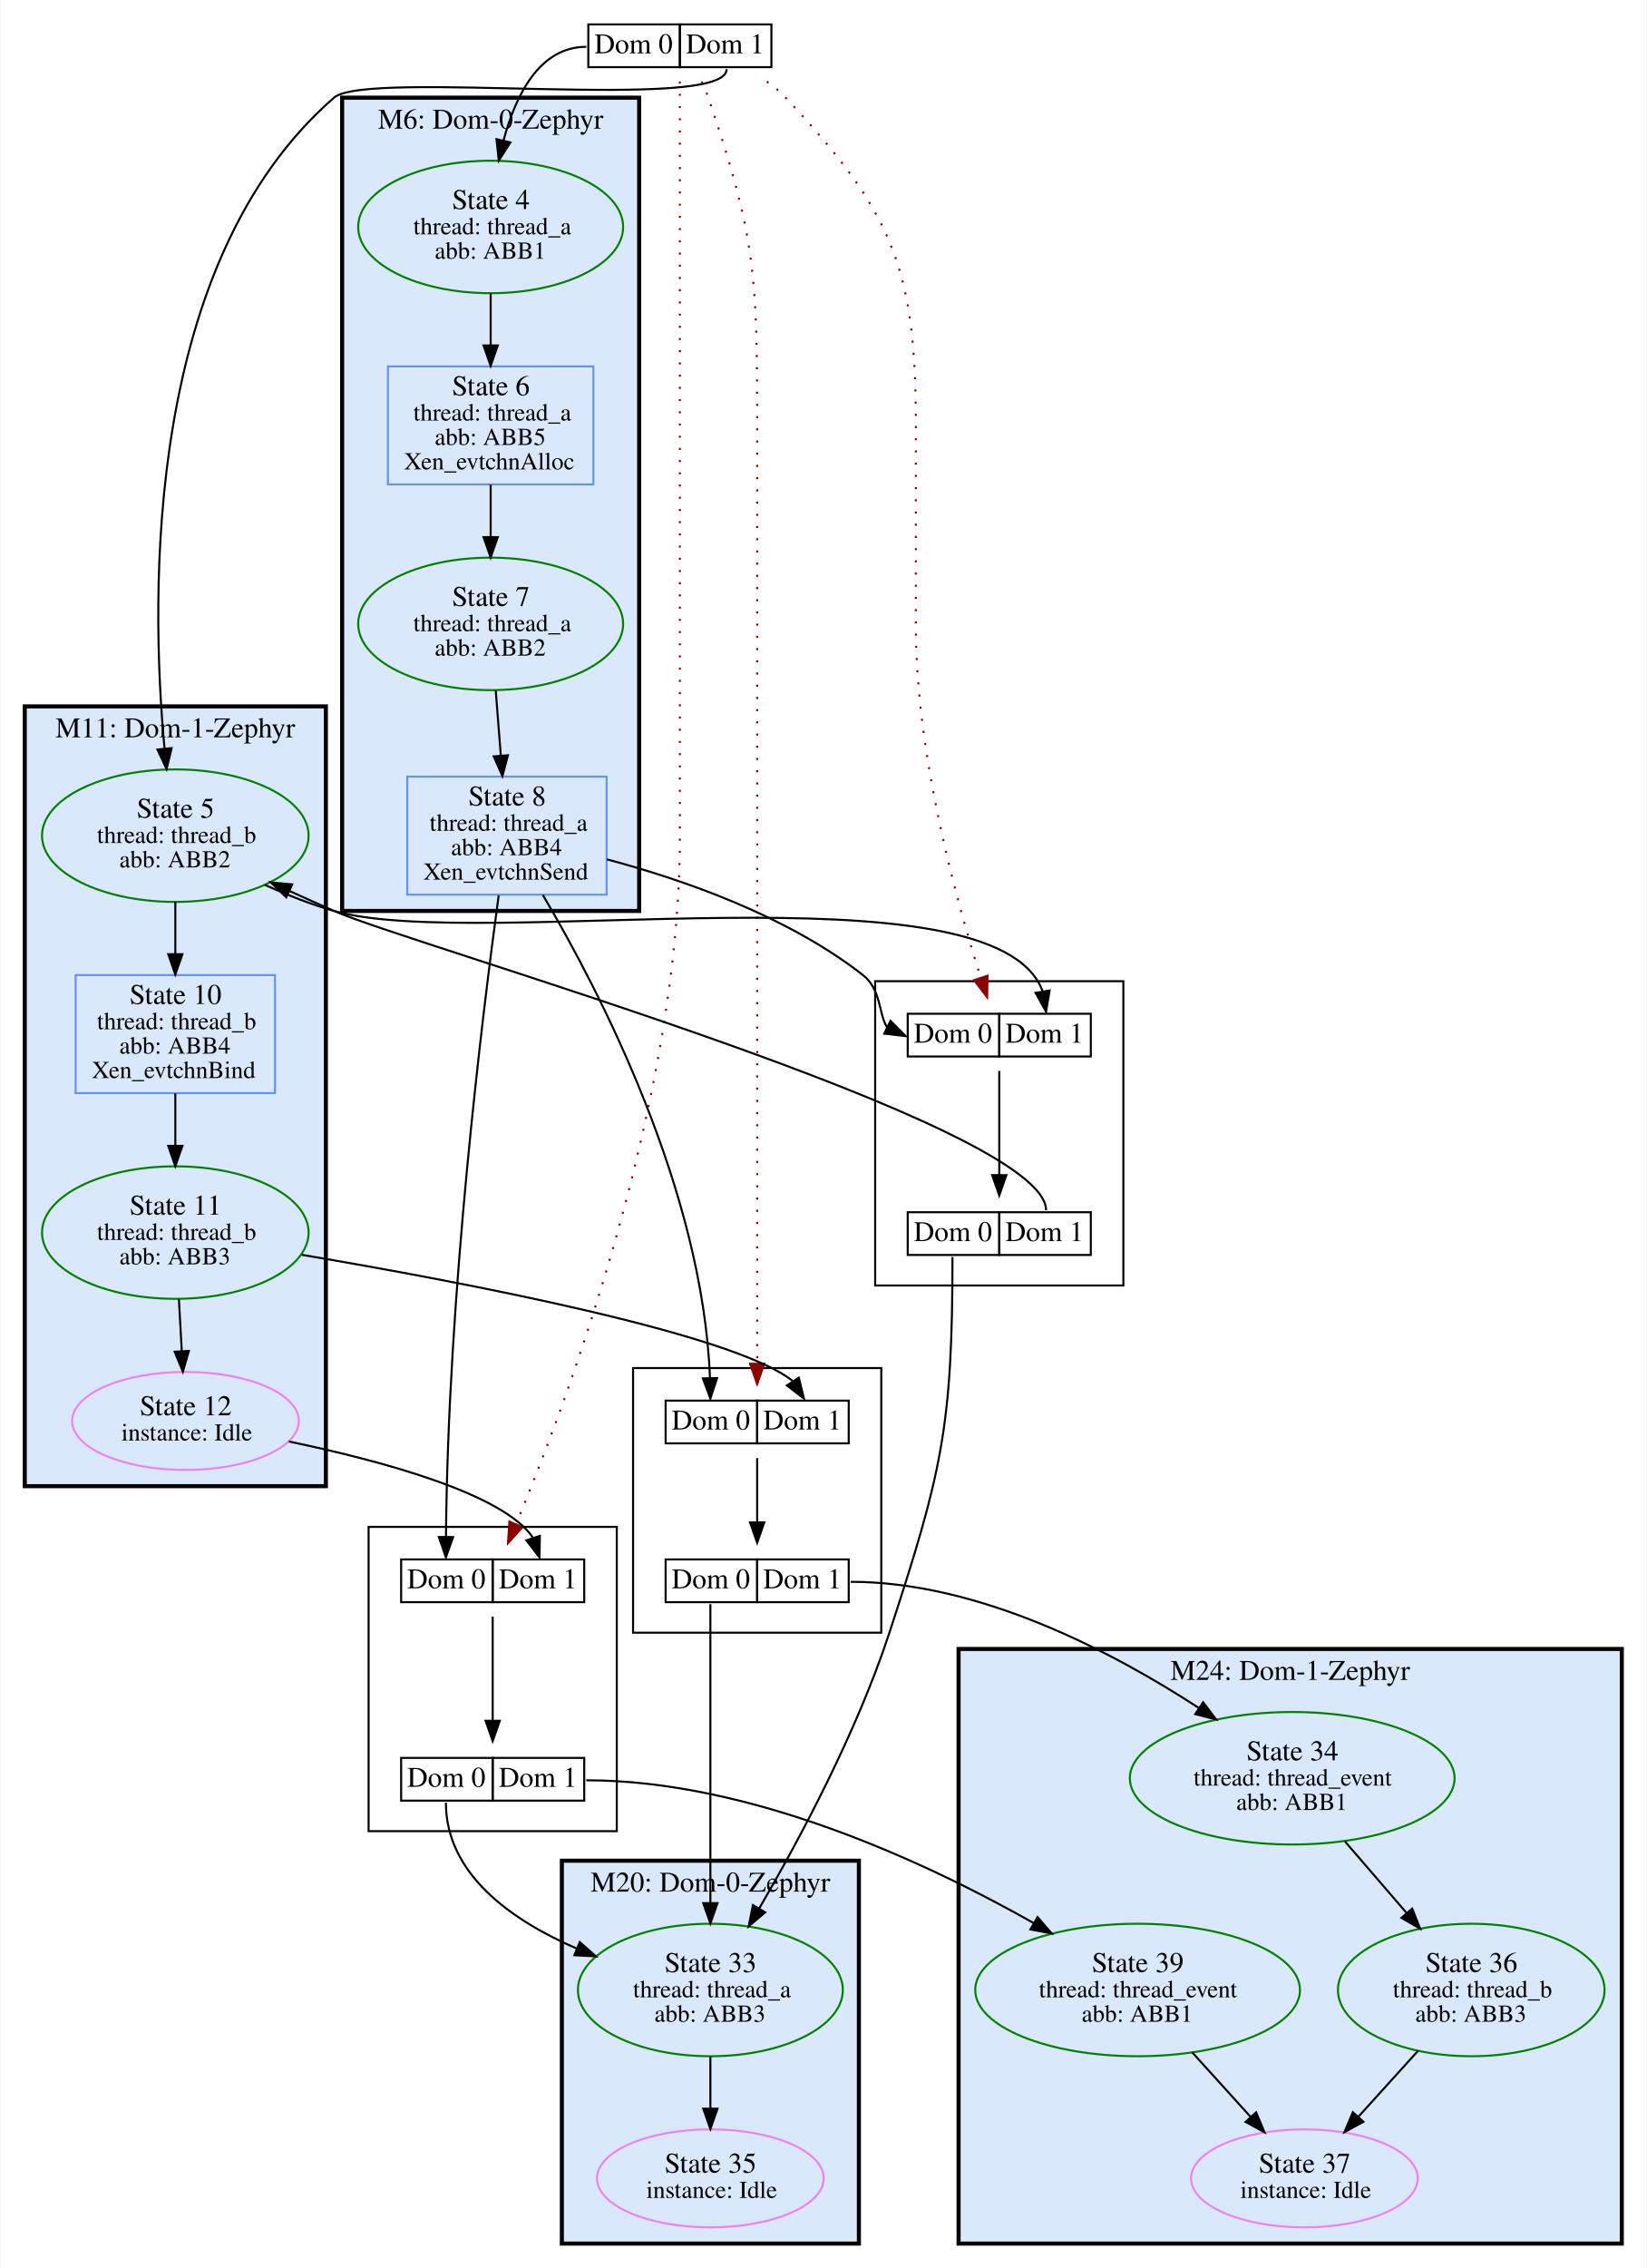
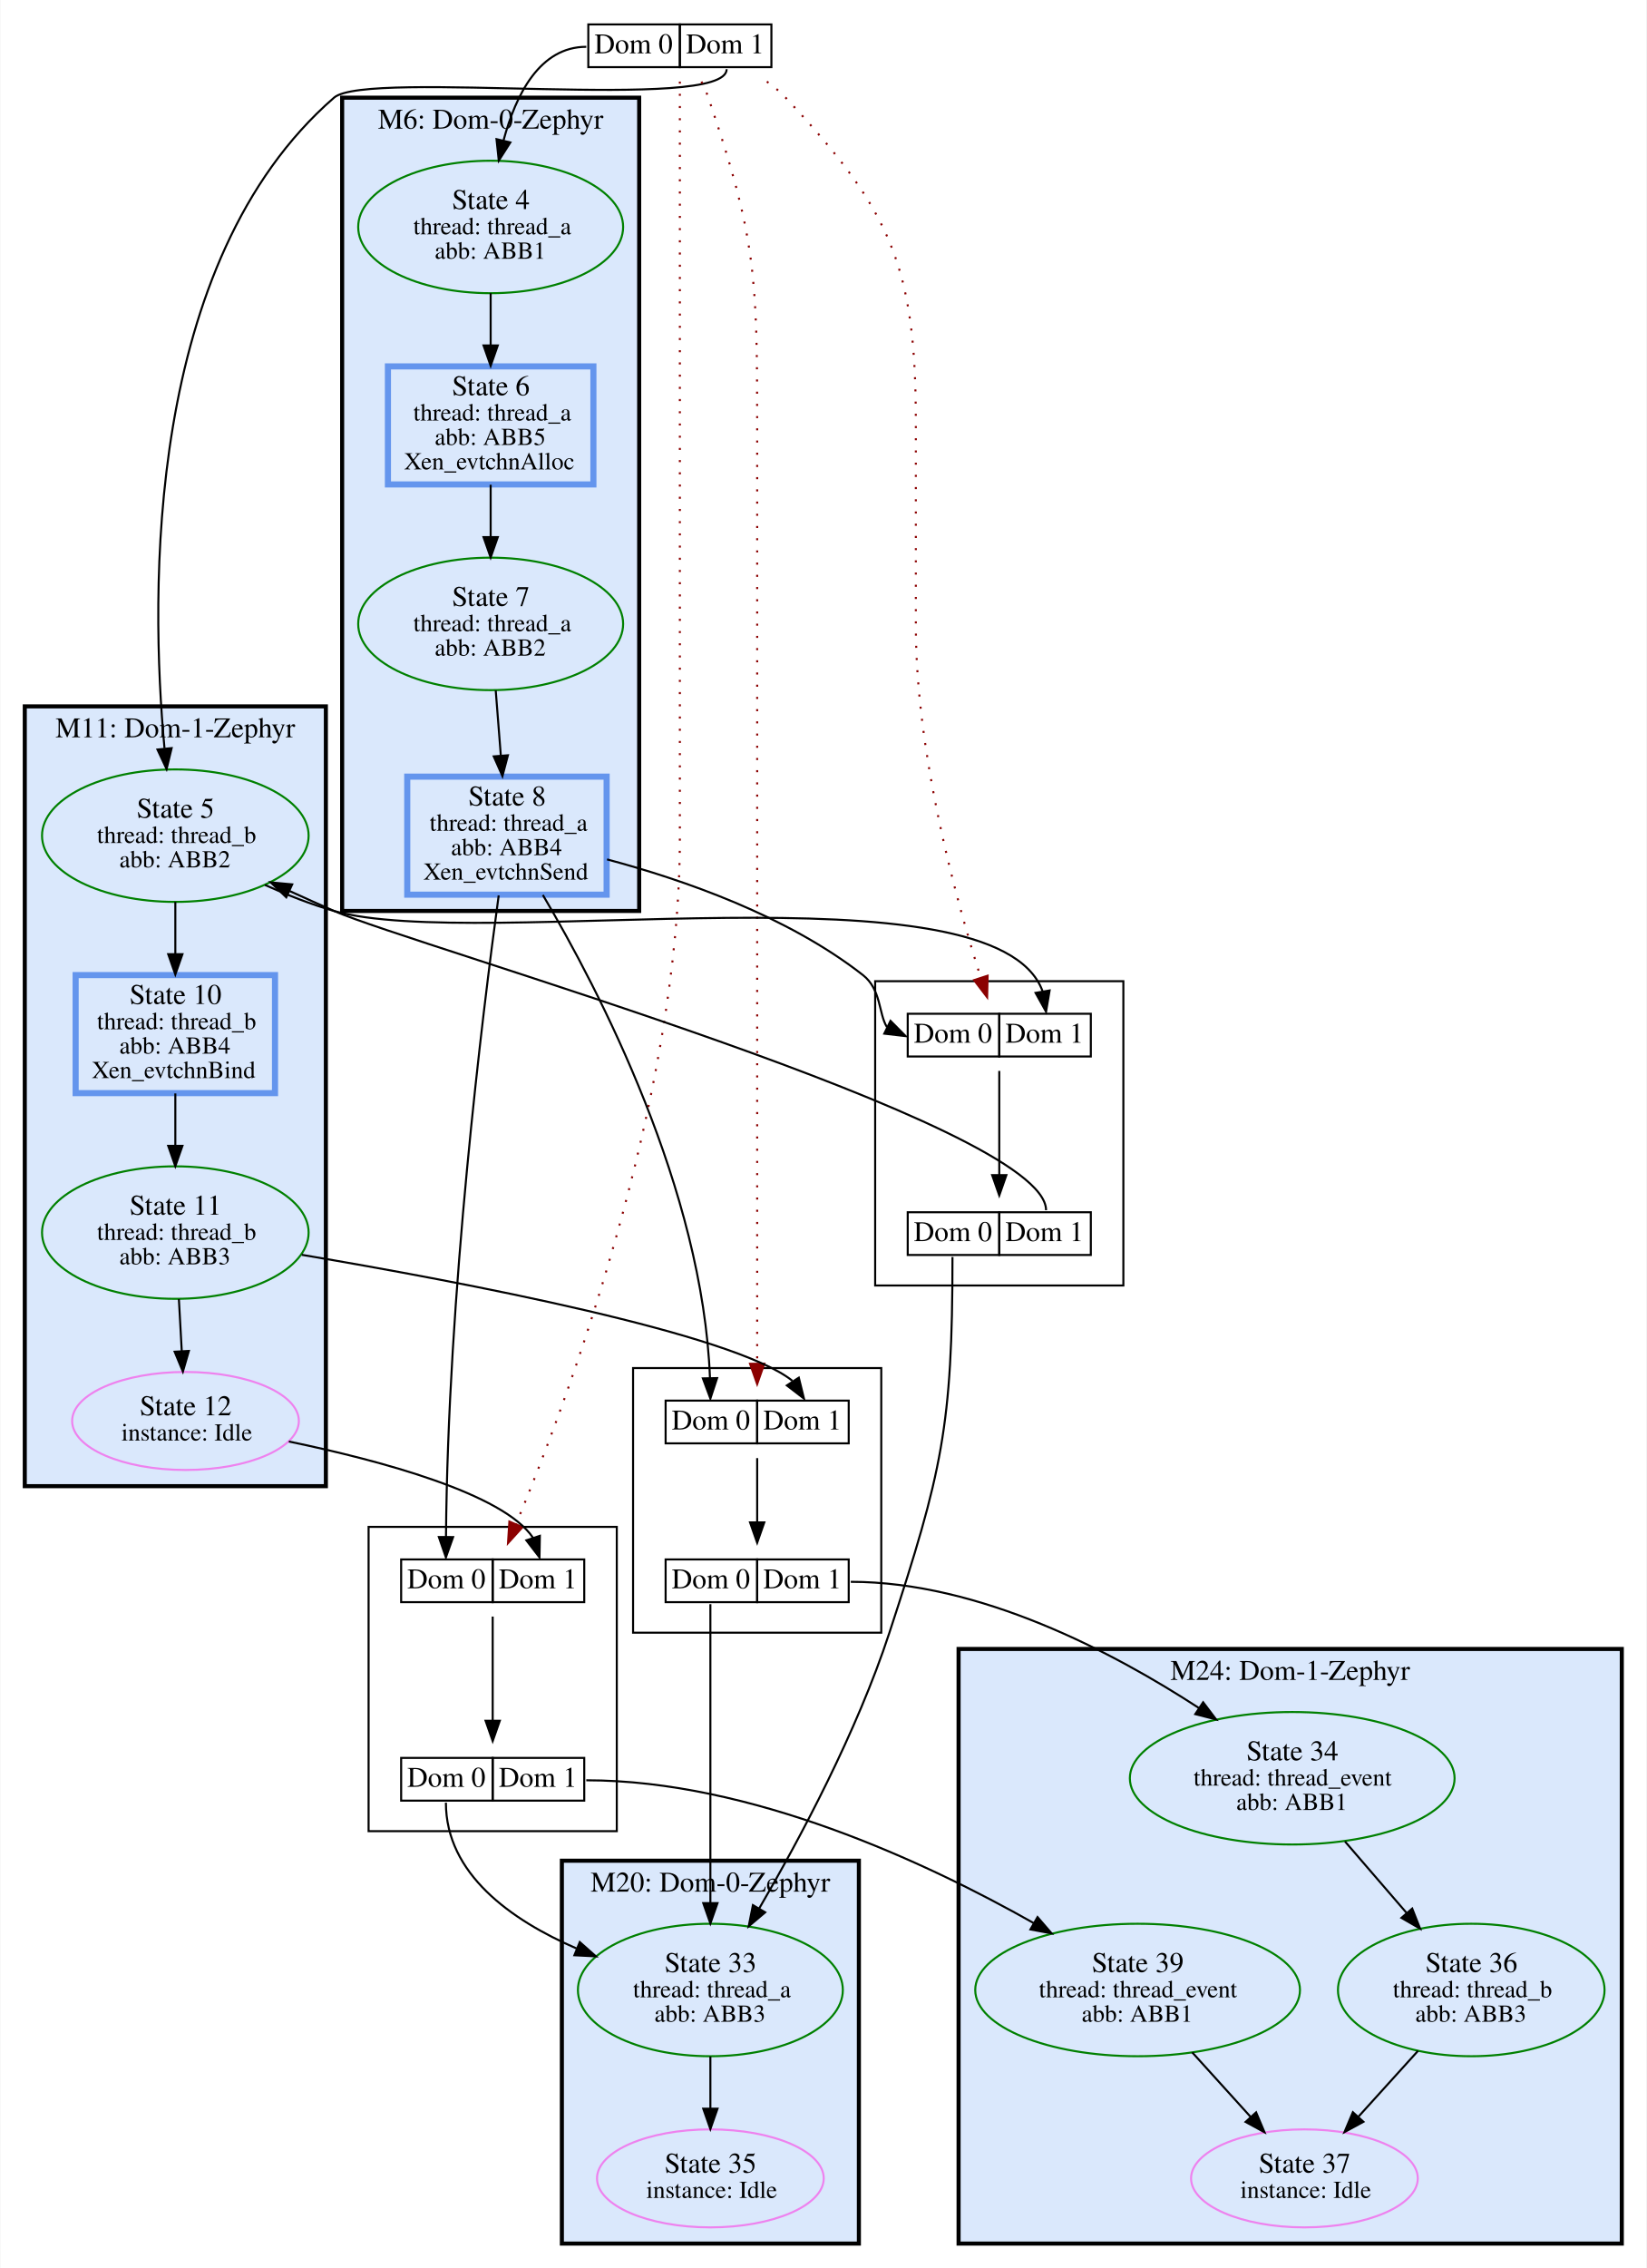
<svg xmlns="http://www.w3.org/2000/svg" xmlns:xlink="http://www.w3.org/1999/xlink" width="809pt" height="1114pt" viewBox="0.00 0.00 809.00 1114.49">
  <g id="graph0" class="graph" transform="scale(1 1) rotate(0) translate(4 1110.49)">
    <polygon fill="white" stroke="transparent" points="-4,4 -4,-1110.49 805,-1110.49 805,4 -4,4" />
    <g id="clust1" class="cluster">
      <polygon fill="#dae8fc" stroke="black" stroke-width="2" points="164,-662.85 164,-1062.49 310,-1062.49 310,-662.85 164,-662.85" />
      <text text-anchor="middle" x="237" y="-1047.29" font-family="Times,serif" font-size="14.00">M6: Dom-0-Zephyr</text>
    </g>
    <g id="clust2" class="cluster">
      <polygon fill="#dae8fc" stroke="black" stroke-width="2" points="8,-380.19 8,-763.38 156,-763.38 156,-380.19 8,-380.19" />
      <text text-anchor="middle" x="82" y="-748.18" font-family="Times,serif" font-size="14.00">M11: Dom-1-Zephyr</text>
    </g>
    <g id="clust3" class="cluster">
      <polygon fill="#dae8fc" stroke="black" stroke-width="2" points="272,-8 272,-196.14 418,-196.14 418,-8 272,-8" />
      <text text-anchor="middle" x="345" y="-180.94" font-family="Times,serif" font-size="14.00">M20: Dom-0-Zephyr</text>
    </g>
    <g id="clust4" class="cluster">
      <polygon fill="#dae8fc" stroke="black" stroke-width="2" points="467,-8 467,-300.19 793,-300.19 793,-8 467,-8" />
      <text text-anchor="middle" x="630" y="-284.99" font-family="Times,serif" font-size="14.00">M24: Dom-1-Zephyr</text>
    </g>
    <g id="clust5" class="cluster">
      <polygon fill="none" stroke="black" points="307,-308.19 307,-438.23 429,-438.23 429,-308.19 307,-308.19" />
    </g>
    <g id="clust6" class="cluster">
      <polygon fill="none" stroke="black" points="177,-210.66 177,-360.19 299,-360.19 299,-210.66 177,-210.66" />
    </g>
    <g id="clust7" class="cluster">
      <polygon fill="none" stroke="black" points="426,-478.8 426,-628.33 548,-628.33 548,-478.8 426,-478.8" />
    </g>
    <g id="node1" class="node">
      <g id="a_node1">
        <a xlink:title="1">
          <polygon fill="none" stroke="black" points="285,-1077.49 285,-1098.49 330,-1098.49 330,-1077.49 285,-1077.49" />
          <text text-anchor="start" x="288" y="-1084.29" font-family="Times,serif" font-size="14.00">Dom 0</text>
          <polygon fill="none" stroke="black" points="330,-1077.49 330,-1098.49 375,-1098.49 375,-1077.49 330,-1077.49" />
          <text text-anchor="start" x="333" y="-1084.29" font-family="Times,serif" font-size="14.00">Dom 1</text>
        </a>
      </g>
    </g>
    <g id="node2" class="node">
      <g id="a_node2">
        <a xlink:title="2">
          <ellipse fill="none" stroke="green" cx="237" cy="-998.96" rx="65.11" ry="32.55" />
          <text text-anchor="start" x="218" y="-1007.76" font-family="Times,serif" font-size="14.00">State 4</text>
          <text text-anchor="start" x="199" y="-995.36" font-family="Times,serif" font-size="12.00">thread: thread_a</text>
          <text text-anchor="start" x="209.5" y="-983.36" font-family="Times,serif" font-size="12.00">abb: ABB1</text>
        </a>
      </g>
    </g>
    <g id="edge1" class="edge">
      <path fill="none" stroke="black" d="M284,-1087.49C261.16,-1087.49 249.38,-1064.08 243.32,-1041.47" />
      <polygon fill="black" stroke="black" points="246.68,-1040.49 240.99,-1031.56 239.87,-1042.1 246.68,-1040.49" />
    </g>
    <g id="node9" class="node">
      <g id="a_node9">
        <a xlink:title="7">
          <ellipse fill="none" stroke="green" cx="82" cy="-699.85" rx="65.52" ry="32.55" />
          <text text-anchor="start" x="63" y="-708.65" font-family="Times,serif" font-size="14.00">State 5</text>
          <text text-anchor="start" x="43.5" y="-696.25" font-family="Times,serif" font-size="12.00">thread: thread_b</text>
          <text text-anchor="start" x="54.5" y="-684.25" font-family="Times,serif" font-size="12.00">abb: ABB2</text>
        </a>
      </g>
    </g>
    <g id="edge2" class="edge">
      <path fill="none" stroke="black" d="M353,-1076.49C353,-1054.99 176.23,-1076.59 160,-1062.49 67.16,-981.82 69.57,-819.49 76.68,-742.8" />
      <polygon fill="black" stroke="black" points="80.19,-742.87 77.7,-732.57 73.22,-742.17 80.19,-742.87" />
    </g>
    <g id="node16" class="node">
      <g id="a_node16">
        <a xlink:title="12">
          <polygon fill="none" stroke="black" points="323,-401.23 323,-422.23 368,-422.23 368,-401.23 323,-401.23" />
          <text text-anchor="start" x="326" y="-408.03" font-family="Times,serif" font-size="14.00">Dom 0</text>
          <polygon fill="none" stroke="black" points="368,-401.23 368,-422.23 413,-422.23 413,-401.23 368,-401.23" />
          <text text-anchor="start" x="371" y="-408.03" font-family="Times,serif" font-size="14.00">Dom 1</text>
        </a>
      </g>
    </g>
    <g id="edge3" class="edge">
      <path fill="none" stroke="darkred" stroke-dasharray="1,5" d="M340.63,-1070.38C341.92,-1067.8 343.1,-1065.13 344,-1062.49 367.29,-994.43 368,-974.37 368,-902.44 368,-902.44 368,-902.44 368,-601.33 368,-544.21 368,-477.34 368,-440.7" />
      <polygon fill="darkred" stroke="darkred" points="371.5,-440.35 368,-430.35 364.5,-440.35 371.5,-440.35" />
    </g>
    <g id="node18" class="node">
      <g id="a_node18">
        <a xlink:title="14">
          <polygon fill="none" stroke="black" points="193,-323.19 193,-344.19 238,-344.19 238,-323.19 193,-323.19" />
          <text text-anchor="start" x="196" y="-329.99" font-family="Times,serif" font-size="14.00">Dom 0</text>
          <polygon fill="none" stroke="black" points="238,-323.19 238,-344.19 283,-344.19 283,-323.19 238,-323.19" />
          <text text-anchor="start" x="241" y="-329.99" font-family="Times,serif" font-size="14.00">Dom 1</text>
        </a>
      </g>
    </g>
    <g id="edge4" class="edge">
      <path fill="none" stroke="darkred" stroke-dasharray="1,5" d="M330,-1070.4C330,-1037.75 330,-964.28 330,-902.44 330,-902.44 330,-902.44 330,-698.85 330,-568.96 274.15,-420.71 249.48,-361.56" />
      <polygon fill="darkred" stroke="darkred" points="252.65,-360.06 245.53,-352.21 246.2,-362.79 252.65,-360.06" />
    </g>
    <g id="node20" class="node">
      <g id="a_node20">
        <a xlink:title="16">
          <polygon fill="none" stroke="black" points="442,-591.33 442,-612.33 487,-612.33 487,-591.33 442,-591.33" />
          <text text-anchor="start" x="445" y="-598.13" font-family="Times,serif" font-size="14.00">Dom 0</text>
          <polygon fill="none" stroke="black" points="487,-591.33 487,-612.33 532,-612.33 532,-591.33 487,-591.33" />
          <text text-anchor="start" x="490" y="-598.13" font-family="Times,serif" font-size="14.00">Dom 1</text>
        </a>
      </g>
    </g>
    <g id="edge5" class="edge">
      <path fill="none" stroke="darkred" stroke-dasharray="1,5" d="M372.75,-1070.38C376.11,-1068.04 379.26,-1065.42 382,-1062.49 434.31,-1006.51 446,-979.05 446,-902.44 446,-902.44 446,-902.44 446,-802.91 446,-740.02 465.77,-668.22 477.86,-630.22" />
      <polygon fill="darkred" stroke="darkred" points="481.28,-631.03 481.04,-620.44 474.62,-628.86 481.28,-631.03" />
    </g>
    <g id="node3" class="node">
      <g id="a_node3">
        <a xlink:title="3">
-           <polygon fill="none" stroke="cornflowerblue" points="287.5,-930.44 186.5,-930.44 186.5,-872.44 287.5,-872.44 287.5,-930.44" />
+           <polygon fill="none" stroke="cornflowerblue" stroke-width="3" points="287.5,-930.44 186.5,-930.44 186.5,-872.44 287.5,-872.44 287.5,-930.44" />
          <text text-anchor="start" x="218" y="-916.24" font-family="Times,serif" font-size="14.00">State 6</text>
          <text text-anchor="start" x="199" y="-903.84" font-family="Times,serif" font-size="12.00">thread: thread_a</text>
          <text text-anchor="start" x="209.5" y="-891.84" font-family="Times,serif" font-size="12.00">abb: ABB5</text>
          <text text-anchor="start" x="194.5" y="-879.84" font-family="Times,serif" font-size="12.00">Xen_evtchnAlloc</text>
        </a>
      </g>
    </g>
    <g id="edge6" class="edge">
      <path fill="none" stroke="black" d="M237,-966.42C237,-958.23 237,-949.31 237,-940.81" />
      <polygon fill="black" stroke="black" points="240.5,-940.73 237,-930.73 233.5,-940.73 240.5,-940.73" />
    </g>
    <g id="node4" class="node">
      <g id="a_node4">
        <a xlink:title="4">
          <ellipse fill="none" stroke="green" cx="237" cy="-803.91" rx="65.11" ry="32.55" />
          <text text-anchor="start" x="218" y="-812.71" font-family="Times,serif" font-size="14.00">State 7</text>
          <text text-anchor="start" x="199" y="-800.31" font-family="Times,serif" font-size="12.00">thread: thread_a</text>
          <text text-anchor="start" x="209.5" y="-788.31" font-family="Times,serif" font-size="12.00">abb: ABB2</text>
        </a>
      </g>
    </g>
    <g id="edge7" class="edge">
      <path fill="none" stroke="black" d="M237,-872.29C237,-864.22 237,-855.25 237,-846.55" />
      <polygon fill="black" stroke="black" points="240.5,-846.54 237,-836.54 233.5,-846.54 240.5,-846.54" />
    </g>
    <g id="node5" class="node">
      <g id="a_node5">
        <a xlink:title="5">
-           <polygon fill="none" stroke="cornflowerblue" points="294,-728.85 196,-728.85 196,-670.85 294,-670.85 294,-728.85" />
+           <polygon fill="none" stroke="cornflowerblue" stroke-width="3" points="294,-728.85 196,-728.85 196,-670.85 294,-670.85 294,-728.85" />
          <text text-anchor="start" x="226" y="-714.65" font-family="Times,serif" font-size="14.00">State 8</text>
          <text text-anchor="start" x="207" y="-702.25" font-family="Times,serif" font-size="12.00">thread: thread_a</text>
          <text text-anchor="start" x="217.5" y="-690.25" font-family="Times,serif" font-size="12.00">abb: ABB4</text>
          <text text-anchor="start" x="204" y="-678.25" font-family="Times,serif" font-size="12.00">Xen_evtchnSend</text>
        </a>
      </g>
    </g>
    <g id="edge8" class="edge">
      <path fill="none" stroke="black" d="M239.49,-771.18C240.28,-761.08 241.16,-749.81 241.99,-739.3" />
      <polygon fill="black" stroke="black" points="245.49,-739.35 242.79,-729.11 238.51,-738.8 245.49,-739.35" />
    </g>
    <g id="edge9" class="edge">
      <path fill="none" stroke="black" d="M262.65,-670.71C290.35,-623.87 341.26,-525.88 344.8,-433.33" />
      <polygon fill="black" stroke="black" points="348.31,-433.3 345,-423.23 341.31,-433.16 348.31,-433.3" />
    </g>
    <g id="edge10" class="edge">
      <path fill="none" stroke="black" d="M240.95,-670.5C232.99,-612.22 215.96,-474.4 215.04,-355.2" />
      <polygon fill="black" stroke="black" points="218.54,-355.18 215,-345.19 211.54,-355.2 218.54,-355.18" />
    </g>
    <g id="edge11" class="edge">
      <path fill="none" stroke="black" d="M294.2,-688.19C331.61,-678.23 382.82,-660.43 420,-631.33 429.01,-624.27 427.69,-612.31 431.76,-605.83" />
      <polygon fill="black" stroke="black" points="433.54,-608.85 441,-601.33 430.48,-602.56 433.54,-608.85" />
    </g>
    <g id="node6" class="node">
      <g id="a_node6">
        <a xlink:title="8">
-           <polygon fill="none" stroke="cornflowerblue" points="131,-631.33 33,-631.33 33,-573.33 131,-573.33 131,-631.33" />
+           <polygon fill="none" stroke="cornflowerblue" stroke-width="3" points="131,-631.33 33,-631.33 33,-573.33 131,-573.33 131,-631.33" />
          <text text-anchor="start" x="59.5" y="-617.13" font-family="Times,serif" font-size="14.00">State 10</text>
          <text text-anchor="start" x="43.5" y="-604.73" font-family="Times,serif" font-size="12.00">thread: thread_b</text>
          <text text-anchor="start" x="54.5" y="-592.73" font-family="Times,serif" font-size="12.00">abb: ABB4</text>
          <text text-anchor="start" x="41" y="-580.73" font-family="Times,serif" font-size="12.00">Xen_evtchnBind</text>
        </a>
      </g>
    </g>
    <g id="node7" class="node">
      <g id="a_node7">
        <a xlink:title="9">
          <ellipse fill="none" stroke="green" cx="82" cy="-504.8" rx="65.52" ry="32.55" />
          <text text-anchor="start" x="59.5" y="-513.6" font-family="Times,serif" font-size="14.00">State 11</text>
          <text text-anchor="start" x="43.5" y="-501.2" font-family="Times,serif" font-size="12.00">thread: thread_b</text>
          <text text-anchor="start" x="54.5" y="-489.2" font-family="Times,serif" font-size="12.00">abb: ABB3</text>
        </a>
      </g>
    </g>
    <g id="edge14" class="edge">
      <path fill="none" stroke="black" d="M82,-573.18C82,-565.11 82,-556.14 82,-547.44" />
      <polygon fill="black" stroke="black" points="85.5,-547.43 82,-537.43 78.5,-547.43 85.5,-547.43" />
    </g>
    <g id="node8" class="node">
      <g id="a_node8">
        <a xlink:title="10">
          <ellipse fill="none" stroke="violet" cx="87" cy="-412.23" rx="55.72" ry="24.08" />
          <text text-anchor="start" x="64.5" y="-415.03" font-family="Times,serif" font-size="14.00">State 12</text>
          <text text-anchor="start" x="55.5" y="-402.63" font-family="Times,serif" font-size="12.00">instance: Idle</text>
        </a>
      </g>
    </g>
    <g id="edge15" class="edge">
      <path fill="none" stroke="black" d="M83.75,-472.12C84.2,-463.88 84.7,-454.96 85.16,-446.63" />
      <polygon fill="black" stroke="black" points="88.66,-446.65 85.72,-436.47 81.67,-446.26 88.66,-446.65" />
    </g>
    <g id="edge16" class="edge">
      <path fill="none" stroke="black" d="M144.16,-493.88C224.17,-480.35 356.37,-455.13 385.3,-431.98" />
      <polygon fill="black" stroke="black" points="388.47,-433.52 391,-423.23 382.6,-429.69 388.47,-433.52" />
    </g>
    <g id="edge17" class="edge">
      <path fill="none" stroke="black" d="M137.8,-402.14C182.73,-392.79 243.36,-376.55 257.81,-354.83" />
      <polygon fill="black" stroke="black" points="261.18,-355.78 261,-345.19 254.54,-353.59 261.18,-355.78" />
    </g>
    <g id="edge12" class="edge">
      <path fill="none" stroke="black" d="M82,-667.31C82,-659.12 82,-650.21 82,-641.71" />
      <polygon fill="black" stroke="black" points="85.5,-641.62 82,-631.62 78.5,-641.62 85.5,-641.62" />
    </g>
    <g id="edge13" class="edge">
      <path fill="none" stroke="black" d="M126.05,-675.64C136.9,-670.73 148.67,-666.07 160,-662.85 232.03,-642.41 484.71,-687.31 508.24,-623.54" />
      <polygon fill="black" stroke="black" points="511.75,-623.78 510,-613.33 504.85,-622.59 511.75,-623.78" />
    </g>
    <g id="node10" class="node">
      <g id="a_node10">
        <a xlink:title="18">
          <ellipse fill="none" stroke="green" cx="345" cy="-132.61" rx="65.11" ry="32.55" />
          <text text-anchor="start" x="322.5" y="-141.41" font-family="Times,serif" font-size="14.00">State 33</text>
          <text text-anchor="start" x="307" y="-129.01" font-family="Times,serif" font-size="12.00">thread: thread_a</text>
          <text text-anchor="start" x="317.5" y="-117.01" font-family="Times,serif" font-size="12.00">abb: ABB3</text>
        </a>
      </g>
    </g>
    <g id="node11" class="node">
      <g id="a_node11">
        <a xlink:title="19">
          <ellipse fill="none" stroke="violet" cx="345" cy="-40.04" rx="55.72" ry="24.08" />
          <text text-anchor="start" x="322.5" y="-42.84" font-family="Times,serif" font-size="14.00">State 35</text>
          <text text-anchor="start" x="313.5" y="-30.44" font-family="Times,serif" font-size="12.00">instance: Idle</text>
        </a>
      </g>
    </g>
    <g id="edge27" class="edge">
      <path fill="none" stroke="black" d="M345,-99.93C345,-91.68 345,-82.77 345,-74.44" />
      <polygon fill="black" stroke="black" points="348.5,-74.28 345,-64.28 341.5,-74.28 348.5,-74.28" />
    </g>
    <g id="node12" class="node">
      <g id="a_node12">
        <a xlink:title="21">
          <ellipse fill="none" stroke="green" cx="631" cy="-236.66" rx="79.81" ry="32.55" />
          <text text-anchor="start" x="608.5" y="-245.46" font-family="Times,serif" font-size="14.00">State 34</text>
          <text text-anchor="start" x="582.5" y="-233.06" font-family="Times,serif" font-size="12.00">thread: thread_event</text>
          <text text-anchor="start" x="603.5" y="-221.06" font-family="Times,serif" font-size="12.00">abb: ABB1</text>
        </a>
      </g>
    </g>
    <g id="node13" class="node">
      <g id="a_node13">
        <a xlink:title="22">
          <ellipse fill="none" stroke="green" cx="719" cy="-132.61" rx="65.52" ry="32.55" />
          <text text-anchor="start" x="696.5" y="-141.41" font-family="Times,serif" font-size="14.00">State 36</text>
          <text text-anchor="start" x="680.5" y="-129.01" font-family="Times,serif" font-size="12.00">thread: thread_b</text>
          <text text-anchor="start" x="691.5" y="-117.01" font-family="Times,serif" font-size="12.00">abb: ABB3</text>
        </a>
      </g>
    </g>
    <g id="edge28" class="edge">
      <path fill="none" stroke="black" d="M656.93,-205.6C666.4,-194.61 677.23,-182.05 687.16,-170.54" />
      <polygon fill="black" stroke="black" points="689.98,-172.62 693.86,-162.76 684.68,-168.05 689.98,-172.62" />
    </g>
    <g id="node14" class="node">
      <g id="a_node14">
        <a xlink:title="23">
          <ellipse fill="none" stroke="violet" cx="637" cy="-40.04" rx="55.72" ry="24.08" />
          <text text-anchor="start" x="614.5" y="-42.84" font-family="Times,serif" font-size="14.00">State 37</text>
          <text text-anchor="start" x="605.5" y="-30.44" font-family="Times,serif" font-size="12.00">instance: Idle</text>
        </a>
      </g>
    </g>
    <g id="edge29" class="edge">
      <path fill="none" stroke="black" d="M692.83,-102.7C683.49,-92.39 672.97,-80.77 663.6,-70.42" />
      <polygon fill="black" stroke="black" points="666,-67.85 656.69,-62.79 660.81,-72.55 666,-67.85" />
    </g>
    <g id="node15" class="node">
      <g id="a_node15">
        <a xlink:title="25">
          <ellipse fill="none" stroke="green" cx="555" cy="-132.61" rx="79.81" ry="32.55" />
          <text text-anchor="start" x="532.5" y="-141.41" font-family="Times,serif" font-size="14.00">State 39</text>
          <text text-anchor="start" x="506.5" y="-129.01" font-family="Times,serif" font-size="12.00">thread: thread_event</text>
          <text text-anchor="start" x="527.5" y="-117.01" font-family="Times,serif" font-size="12.00">abb: ABB1</text>
        </a>
      </g>
    </g>
    <g id="edge30" class="edge">
      <path fill="none" stroke="black" d="M581.85,-101.95C591.08,-91.76 601.4,-80.36 610.6,-70.2" />
      <polygon fill="black" stroke="black" points="613.25,-72.48 617.37,-62.72 608.07,-67.78 613.25,-72.48" />
    </g>
    <g id="node17" class="node">
      <g id="a_node17">
        <a xlink:title="13">
          <polygon fill="none" stroke="black" points="323,-323.19 323,-344.19 368,-344.19 368,-323.19 323,-323.19" />
          <text text-anchor="start" x="326" y="-329.99" font-family="Times,serif" font-size="14.00">Dom 0</text>
          <polygon fill="none" stroke="black" points="368,-323.19 368,-344.19 413,-344.19 413,-323.19 368,-323.19" />
          <text text-anchor="start" x="371" y="-329.99" font-family="Times,serif" font-size="14.00">Dom 1</text>
        </a>
      </g>
    </g>
    <g id="edge18" class="edge">
      <path fill="none" stroke="black" d="M368,-393.98C368,-384.74 368,-373.15 368,-362.7" />
      <polygon fill="black" stroke="black" points="371.5,-362.38 368,-352.38 364.5,-362.38 371.5,-362.38" />
    </g>
    <g id="edge19" class="edge">
      <path fill="none" stroke="black" d="M345,-322.19C345,-271.77 345,-213.76 345,-175.54" />
      <polygon fill="black" stroke="black" points="348.5,-175.31 345,-165.31 341.5,-175.31 348.5,-175.31" />
    </g>
    <g id="edge20" class="edge">
      <path fill="none" stroke="black" d="M414,-333.19C477.35,-333.19 542.95,-298.67 585.21,-271.13" />
      <polygon fill="black" stroke="black" points="587.21,-274 593.6,-265.55 583.34,-268.17 587.21,-274" />
    </g>
    <g id="node19" class="node">
      <g id="a_node19">
        <a xlink:title="15">
          <polygon fill="none" stroke="black" points="193,-225.66 193,-246.66 238,-246.66 238,-225.66 193,-225.66" />
          <text text-anchor="start" x="196" y="-232.46" font-family="Times,serif" font-size="14.00">Dom 0</text>
          <polygon fill="none" stroke="black" points="238,-225.66 238,-246.66 283,-246.66 283,-225.66 238,-225.66" />
          <text text-anchor="start" x="241" y="-232.46" font-family="Times,serif" font-size="14.00">Dom 1</text>
        </a>
      </g>
    </g>
    <g id="edge21" class="edge">
      <path fill="none" stroke="black" d="M238,-316.11C238,-301.94 238,-281.51 238,-265.05" />
      <polygon fill="black" stroke="black" points="241.5,-264.92 238,-254.92 234.5,-264.92 241.5,-264.92" />
    </g>
    <g id="edge22" class="edge">
      <path fill="none" stroke="black" d="M215,-224.66C215,-189.68 246.98,-167 279.21,-153.02" />
      <polygon fill="black" stroke="black" points="280.8,-156.16 288.74,-149.14 278.16,-149.68 280.8,-156.16" />
    </g>
    <g id="edge23" class="edge">
      <path fill="none" stroke="black" d="M284,-235.66C364.79,-235.66 450.94,-195.45 503.89,-165.51" />
      <polygon fill="black" stroke="black" points="505.81,-168.44 512.73,-160.42 502.32,-162.37 505.81,-168.44" />
    </g>
    <g id="node21" class="node">
      <g id="a_node21">
        <a xlink:title="17">
          <polygon fill="none" stroke="black" points="442,-493.8 442,-514.8 487,-514.8 487,-493.8 442,-493.8" />
          <text text-anchor="start" x="445" y="-500.6" font-family="Times,serif" font-size="14.00">Dom 0</text>
          <polygon fill="none" stroke="black" points="487,-493.8 487,-514.8 532,-514.8 532,-493.8 487,-493.8" />
          <text text-anchor="start" x="490" y="-500.6" font-family="Times,serif" font-size="14.00">Dom 1</text>
        </a>
      </g>
    </g>
    <g id="edge24" class="edge">
      <path fill="none" stroke="black" d="M487,-584.25C487,-570.07 487,-549.65 487,-533.19" />
      <polygon fill="black" stroke="black" points="490.5,-533.05 487,-523.05 483.5,-533.05 490.5,-533.05" />
    </g>
    <g id="edge26" class="edge">
      <path fill="none" stroke="black" d="M510,-515.8C510,-557.98 198.6,-645.84 160,-662.85 152.9,-665.98 145.46,-669.33 138.12,-672.67" />
      <polygon fill="black" stroke="black" points="136.54,-669.55 128.9,-676.89 139.45,-675.91 136.54,-669.55" />
    </g>
    <g id="edge25" class="edge">
      <path fill="none" stroke="black" d="M464,-492.8C464,-409.6 458.91,-387.25 433,-308.19 416.99,-259.34 389.12,-207.18 369.03,-172.73" />
      <polygon fill="black" stroke="black" points="371.94,-170.77 363.84,-163.93 365.91,-174.32 371.94,-170.77" />
    </g>
  </g>
</svg>
